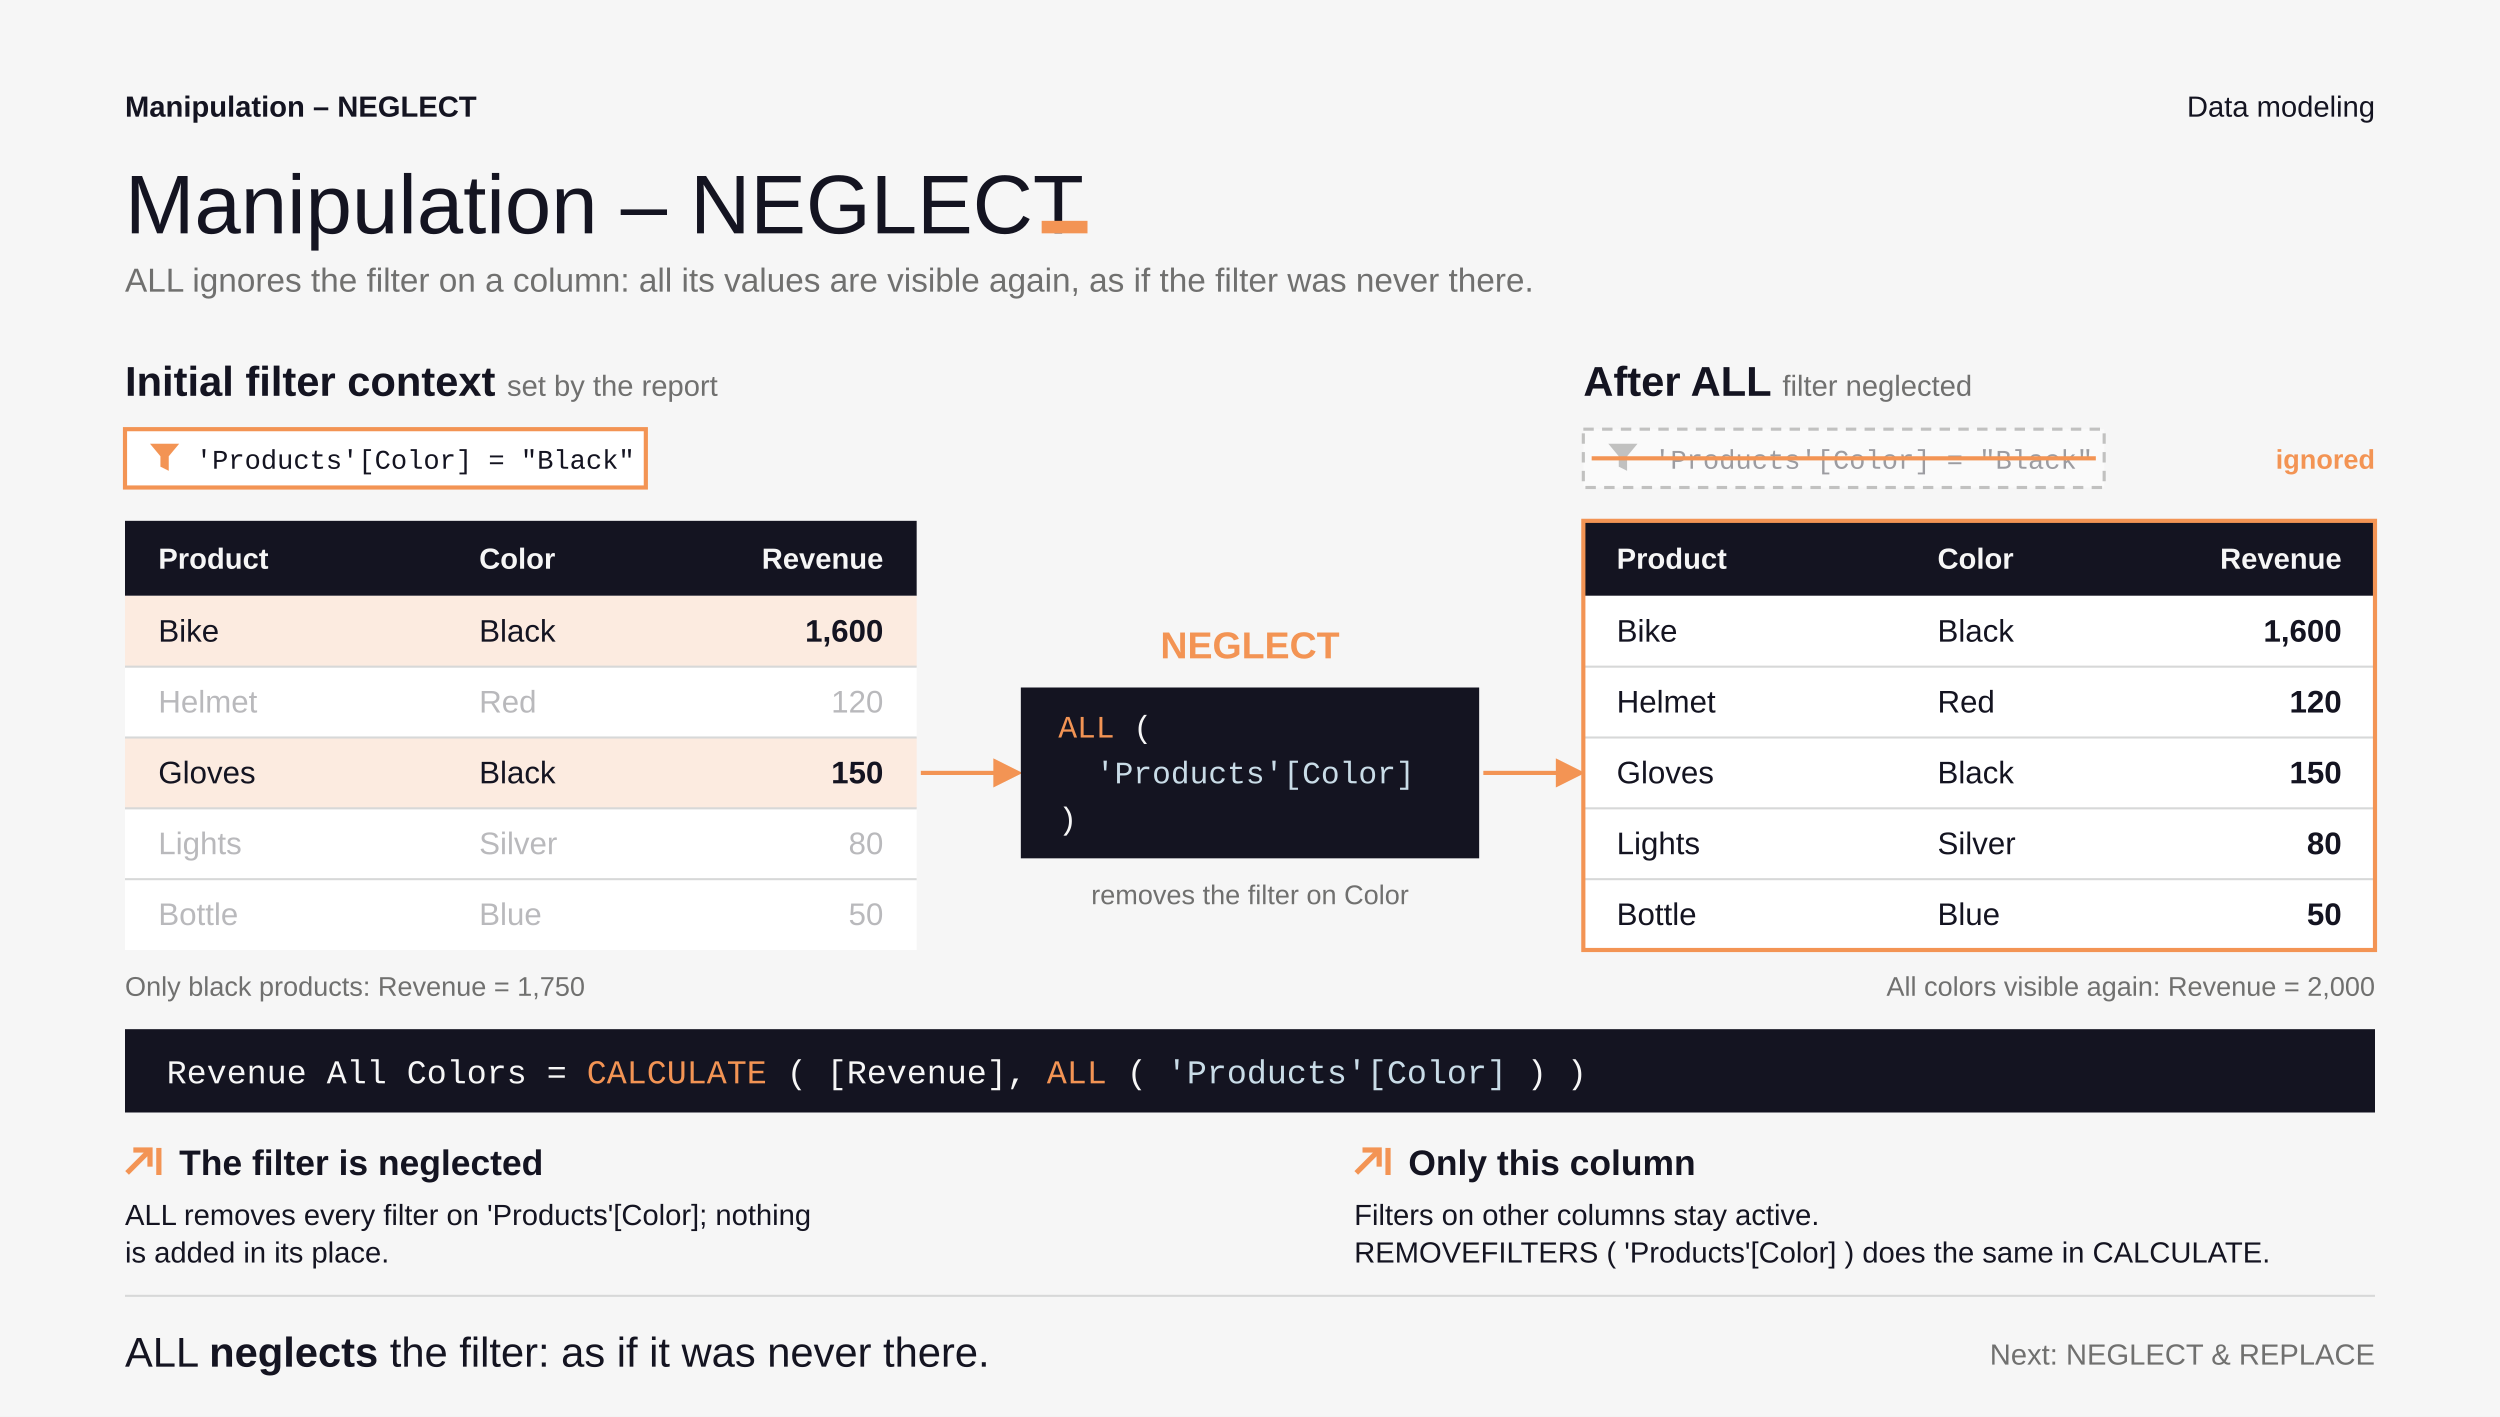
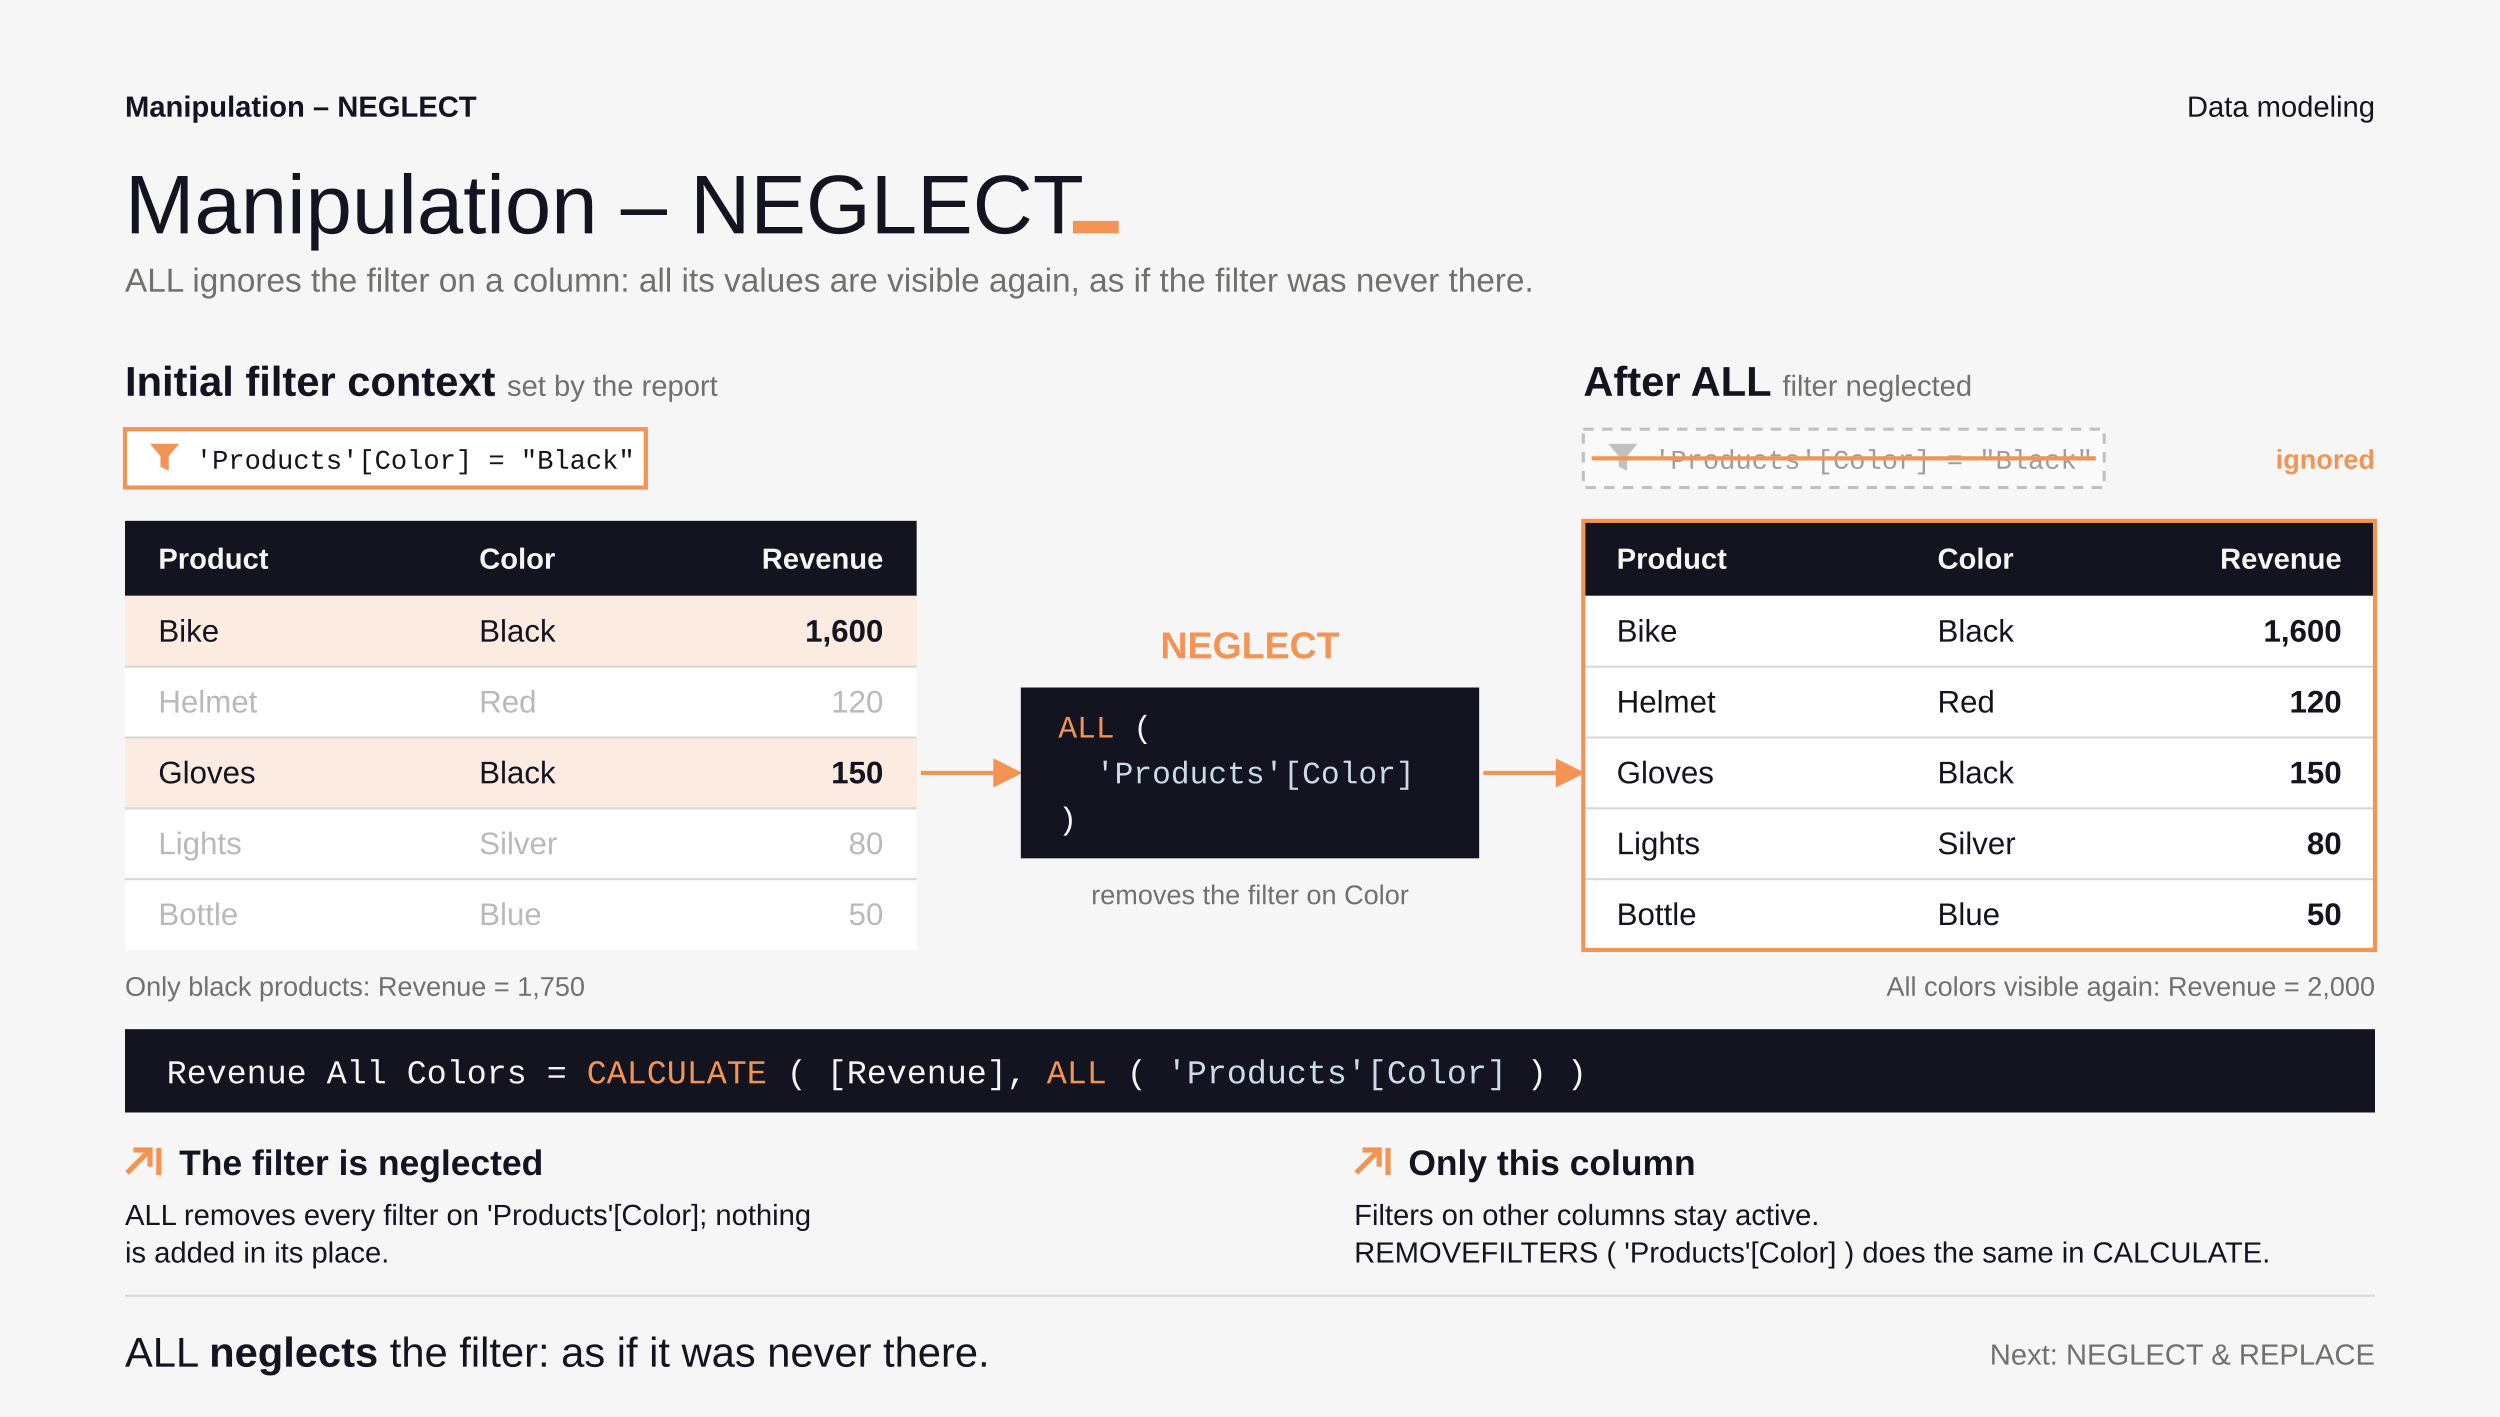
<svg xmlns="http://www.w3.org/2000/svg" viewBox="0 0 1200 680" width="1200" height="680" font-family="Circe, 'Segoe UI', Arial, sans-serif">
  <defs>
    <g id="brand-arrow">
      <path d="M1 15 L12 4 M4 4 H12 V12" fill="none" stroke="#F39454" stroke-width="2.5" />
      <rect x="15" y="3" width="2.5" height="13" fill="#F39454" />
    </g>
    <marker id="arrow-head" viewBox="0 0 10 10" refX="8" refY="5" markerWidth="7" markerHeight="7" orient="auto">
      <path d="M0 0 L10 5 L0 10 Z" fill="#F39454" />
    </marker>
    <path id="funnel" d="M0 0 H14 L9 6 V13 L5 11 V6 Z" />
    <g id="products-header">
      <rect x="0" y="0" width="380" height="36" fill="#141421" />
      <text x="16" y="23" font-size="14" font-weight="700" fill="#F6F6F6">Product</text>
      <text x="170" y="23" font-size="14" font-weight="700" fill="#F6F6F6">Color</text>
      <text x="364" y="23" font-size="14" font-weight="700" fill="#F6F6F6" text-anchor="end">Revenue</text>
    </g>
  </defs>
  <rect width="1200" height="680" fill="#F6F6F6" />
  <text x="60" y="56" font-size="14" font-weight="700" fill="#141421">Manipulation – NEGLECT</text>
  <text x="1140" y="56" font-size="14" fill="#141421" text-anchor="end">Data modeling</text>
-   <text x="60" y="112" font-size="40" font-weight="300" fill="#141421">Manipulation – NEGLECT</text>
-   <rect x="500" y="106" width="22" height="6" fill="#F39454" />
+   <text x="60" y="112" font-size="40" font-weight="300" fill="#141421" textLength="447" lengthAdjust="spacing">Manipulation – NEGLECT</text>
+   <rect x="515" y="106" width="22" height="6" fill="#F39454" />
  <text x="60" y="140" font-size="16" fill="#70706F">ALL ignores the filter on a column: all its values are visible again, as if the filter was never there.</text>
  <text x="60" y="190" font-size="20" font-weight="700" fill="#141421">Initial filter context <tspan font-size="14" font-weight="400" fill="#70706F">set by the report</tspan>
  </text>
  <rect x="60" y="206" width="250" height="28" fill="#FFFFFF" stroke="#F39454" stroke-width="2" />
  <use href="#funnel" x="72" y="213" fill="#F39454" />
  <text x="94" y="225" font-family="Consolas, 'Courier New', monospace" font-size="13" fill="#141421">'Products'[Color] = "Black"</text>
  <use href="#products-header" x="60" y="250" />
  <rect x="60" y="286" width="380" height="170" fill="#FFFFFF" />
  <rect x="60" y="286" width="380" height="34" fill="#F39454" fill-opacity="0.18" />
  <rect x="60" y="354" width="380" height="34" fill="#F39454" fill-opacity="0.18" />
  <g stroke="#D7D8D8" stroke-width="1">
    <line x1="60" y1="320" x2="440" y2="320" />
    <line x1="60" y1="354" x2="440" y2="354" />
    <line x1="60" y1="388" x2="440" y2="388" />
    <line x1="60" y1="422" x2="440" y2="422" />
  </g>
  <g font-size="15" fill="#141421">
    <text x="76" y="308">Bike</text>
    <text x="230" y="308">Black</text>
    <text x="424" y="308" text-anchor="end" font-weight="700">1,600</text>
    <text x="76" y="376">Gloves</text>
    <text x="230" y="376">Black</text>
    <text x="424" y="376" text-anchor="end" font-weight="700">150</text>
  </g>
  <g font-size="15" fill="#141421" fill-opacity="0.3">
    <text x="76" y="342">Helmet</text>
    <text x="230" y="342">Red</text>
    <text x="424" y="342" text-anchor="end">120</text>
    <text x="76" y="410">Lights</text>
    <text x="230" y="410">Silver</text>
    <text x="424" y="410" text-anchor="end">80</text>
    <text x="76" y="444">Bottle</text>
    <text x="230" y="444">Blue</text>
    <text x="424" y="444" text-anchor="end">50</text>
  </g>
  <text x="60" y="478" font-size="13" fill="#70706F">Only black products: Revenue = 1,750</text>
  <line x1="442" y1="371" x2="488" y2="371" stroke="#F39454" stroke-width="2" marker-end="url(#arrow-head)" />
  <text x="600" y="316" font-size="18" font-weight="700" fill="#F39454" text-anchor="middle">NEGLECT</text>
  <rect x="490" y="330" width="220" height="82" fill="#141421" />
  <g font-family="Consolas, 'Courier New', monospace" font-size="15" fill="#F6F6F6">
    <text x="508" y="354">
      <tspan fill="#F39454">ALL</tspan> (</text>
    <text x="526" y="376" fill="#C9DCE7">'Products'[Color]</text>
    <text x="508" y="398">)</text>
  </g>
  <text x="600" y="434" font-size="13" fill="#70706F" text-anchor="middle">removes the filter on Color</text>
  <line x1="712" y1="371" x2="758" y2="371" stroke="#F39454" stroke-width="2" marker-end="url(#arrow-head)" />
  <text x="760" y="190" font-size="20" font-weight="700" fill="#141421">After ALL <tspan font-size="14" font-weight="400" fill="#70706F">filter neglected</tspan>
  </text>
  <g opacity="0.4">
    <rect x="760" y="206" width="250" height="28" fill="#FFFFFF" stroke="#70706F" stroke-width="1.5" stroke-dasharray="5 4" />
    <use href="#funnel" x="772" y="213" fill="#70706F" />
    <text x="794" y="225" font-family="Consolas, 'Courier New', monospace" font-size="13" fill="#141421">'Products'[Color] = "Black"</text>
  </g>
  <line x1="764" y1="220" x2="1006" y2="220" stroke="#F39454" stroke-width="2" />
  <text x="1140" y="225" font-size="13" font-weight="700" fill="#F39454" text-anchor="end">ignored</text>
  <use href="#products-header" x="760" y="250" />
  <rect x="760" y="286" width="380" height="170" fill="#FFFFFF" />
  <g stroke="#D7D8D8" stroke-width="1">
    <line x1="760" y1="320" x2="1140" y2="320" />
    <line x1="760" y1="354" x2="1140" y2="354" />
    <line x1="760" y1="388" x2="1140" y2="388" />
    <line x1="760" y1="422" x2="1140" y2="422" />
  </g>
  <g font-size="15" fill="#141421">
    <text x="776" y="308">Bike</text>
    <text x="930" y="308">Black</text>
    <text x="1124" y="308" text-anchor="end" font-weight="700">1,600</text>
    <text x="776" y="342">Helmet</text>
    <text x="930" y="342">Red</text>
    <text x="1124" y="342" text-anchor="end" font-weight="700">120</text>
    <text x="776" y="376">Gloves</text>
    <text x="930" y="376">Black</text>
    <text x="1124" y="376" text-anchor="end" font-weight="700">150</text>
    <text x="776" y="410">Lights</text>
    <text x="930" y="410">Silver</text>
    <text x="1124" y="410" text-anchor="end" font-weight="700">80</text>
    <text x="776" y="444">Bottle</text>
    <text x="930" y="444">Blue</text>
    <text x="1124" y="444" text-anchor="end" font-weight="700">50</text>
  </g>
  <rect x="760" y="250" width="380" height="206" fill="none" stroke="#F39454" stroke-width="2" />
  <text x="1140" y="478" font-size="13" fill="#70706F" text-anchor="end">All colors visible again: Revenue = 2,000</text>
  <rect x="60" y="494" width="1080" height="40" fill="#141421" />
  <text x="80" y="520" font-family="Consolas, 'Courier New', monospace" font-size="16" fill="#F6F6F6">Revenue All Colors = <tspan fill="#F39454">CALCULATE</tspan> ( [Revenue], <tspan fill="#F39454">ALL</tspan> ( <tspan fill="#C9DCE7">'Products'[Color]</tspan> ) )</text>
  <use href="#brand-arrow" x="60" y="548" />
  <text x="86" y="564" font-size="17" font-weight="700" fill="#141421">The filter is neglected</text>
  <text x="60" y="588" font-size="14" fill="#141421">ALL removes every filter on 'Products'[Color]; nothing</text>
  <text x="60" y="606" font-size="14" fill="#141421">is added in its place.</text>
  <use href="#brand-arrow" x="650" y="548" />
  <text x="676" y="564" font-size="17" font-weight="700" fill="#141421">Only this column</text>
  <text x="650" y="588" font-size="14" fill="#141421">Filters on other columns stay active.</text>
  <text x="650" y="606" font-size="14" fill="#141421">REMOVEFILTERS ( 'Products'[Color] ) does the same in CALCULATE.</text>
  <line x1="60" y1="622" x2="1140" y2="622" stroke="#D7D8D8" stroke-width="1" />
  <text x="60" y="656" font-size="20" fill="#141421">ALL <tspan font-weight="700">neglects</tspan> the filter: as if it was never there.</text>
  <text x="1140" y="655" font-size="14" fill="#70706F" text-anchor="end">Next: NEGLECT &amp; REPLACE</text>
</svg>
